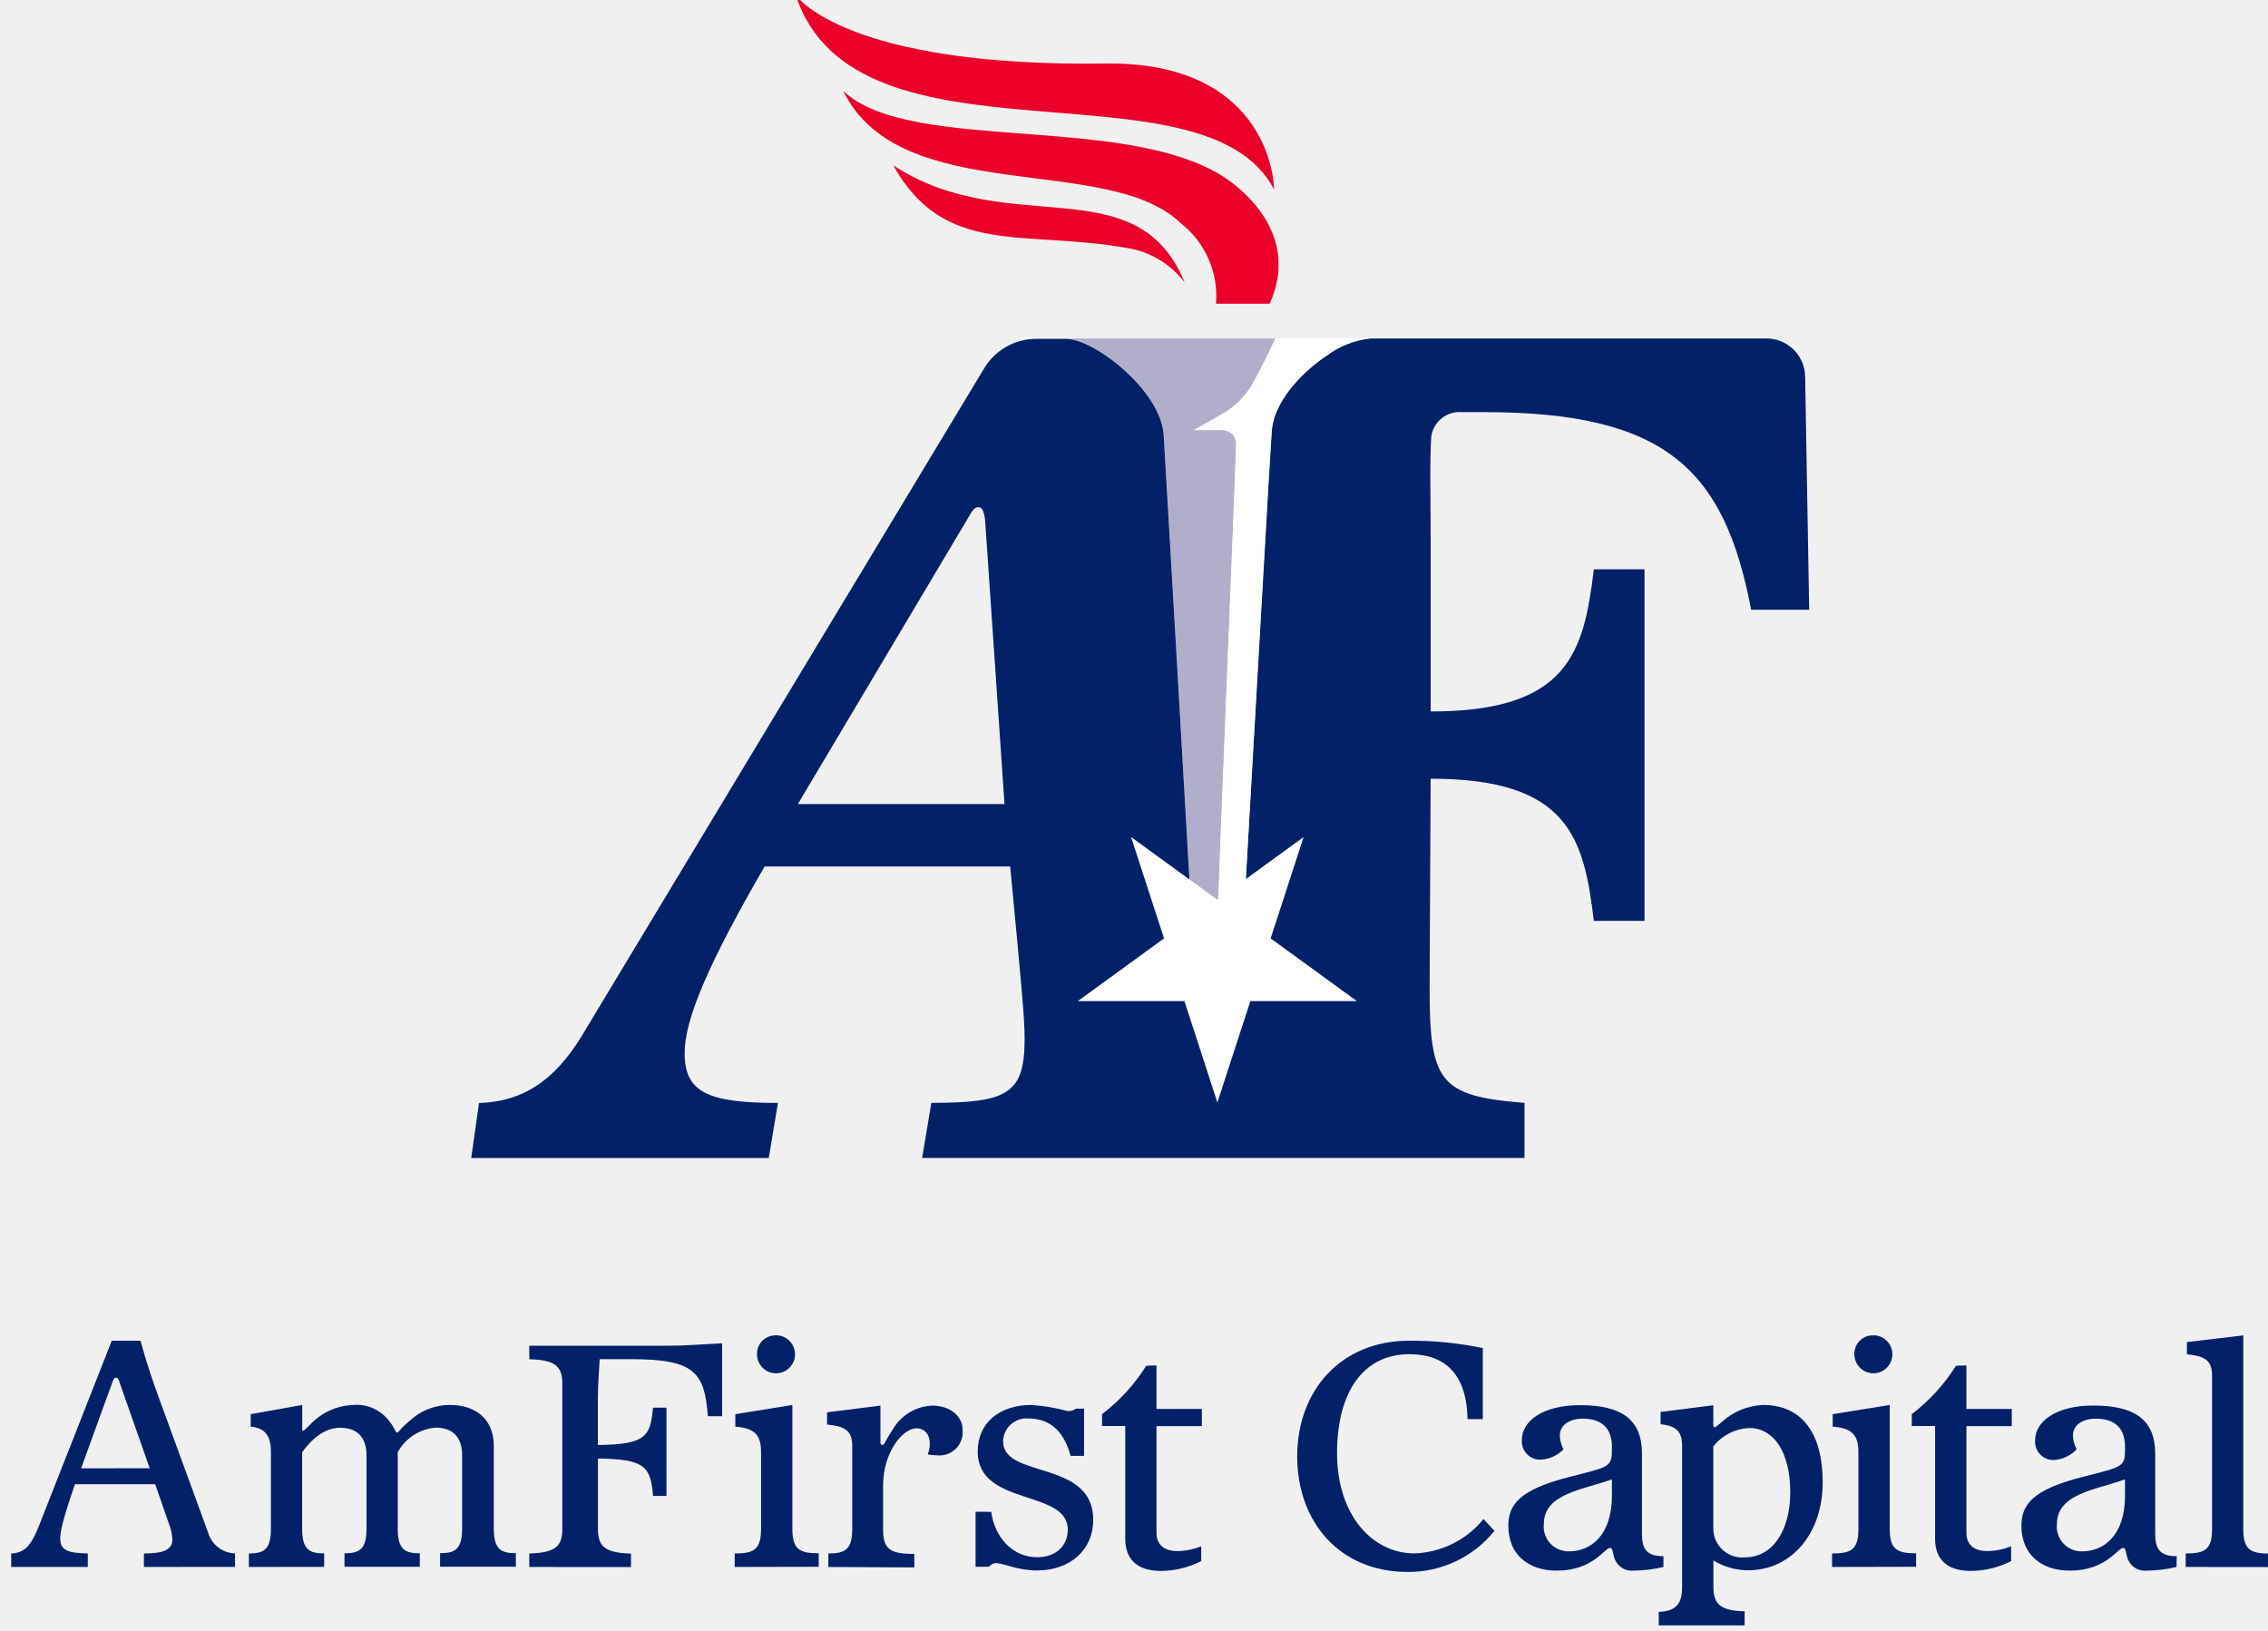
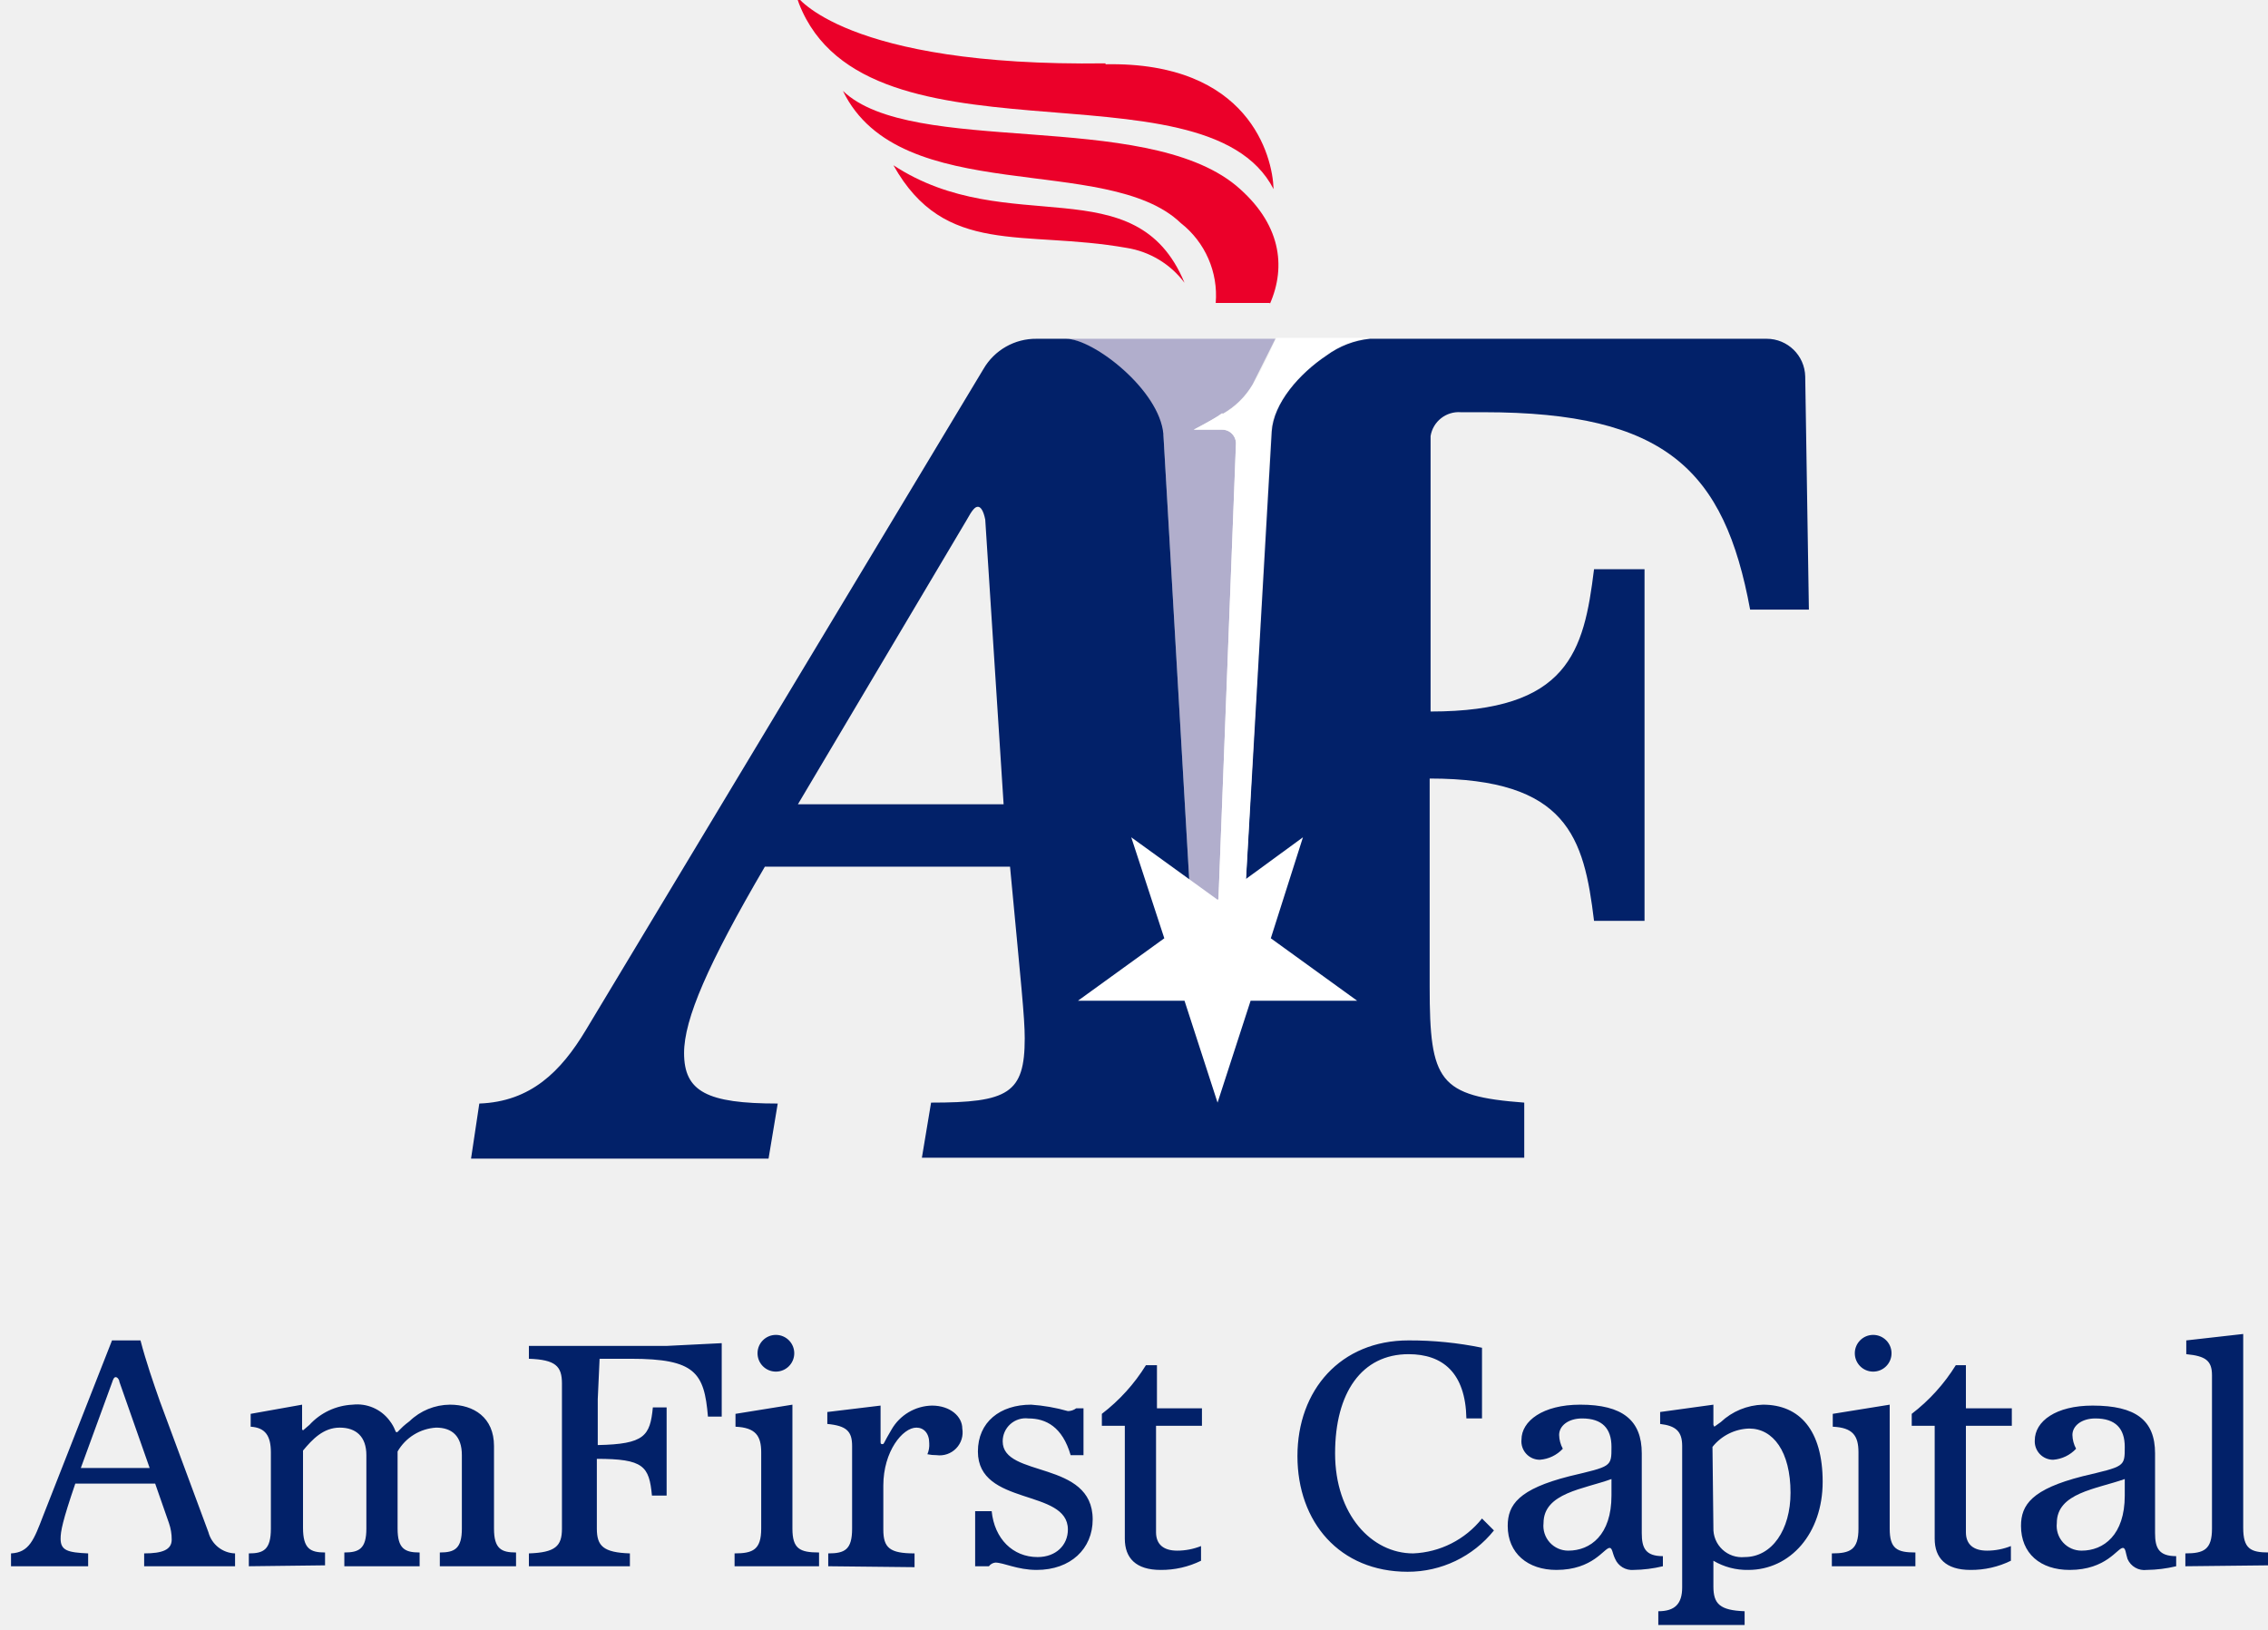
- <svg xmlns="http://www.w3.org/2000/svg" viewBox="0 0 246.96 177.52">
-   <path d="M122.71,27c-11.34-2-19.85,1-25.45-9,12.57,8.24,26.49,0,31.74,12.76A9.85,9.85,0,0,0,122.71,27Z" fill="#eb0029" />
-   <path d="M138.25,33.07h-5.84a10.07,10.07,0,0,0-3.85-8.77l0,0c-7.95-7.7-30.53-1.63-36.75-14.41,7.49,7.17,32.72,2,42.79,10.36C139.5,24.33,140.12,29,138.25,33.07Z" fill="#eb0029" />
-   <path d="M120.39,6.92C136,6.7,138.63,17,138.73,20.64,131.17,6,93.1,19.39,86.65-.53,86.65-.53,91.89,7.32,120.39,6.92Z" fill="#eb0029" />
-   <path d="M126.73,47.28c.07.93,2.38,41.07,3.39,58.61,1.66-.06,3.33-.17,5-.13l.26-4.81-.25,4.44,0,.37c-.82,0-1.91-.12-2.73-.09.52-15.37,1.88-47.31,2.23-57.28a1.5,1.5,0,0,0-1.5-1.55H130s1.66-.92,3.13-1.78a8.84,8.84,0,0,0,3.23-3.2c1.24-2.15,2.52-5,2.52-5H116.12C119.15,36.9,126.34,42.45,126.73,47.28Z" fill="#b1aecc" />
-   <path d="M196.56,41a4.21,4.21,0,0,0-4.21-4.14H149.23a9.59,9.59,0,0,0-4.75,1.86c-3,2-5.8,5.21-6,8.24-.08.78-2,34.7-3.12,54l-.26,4.81c-1.66,0-3.32.07-5,.13-1-17.54-3.32-57.68-3.39-58.61-.39-4.84-7.59-10.39-10.61-10.39h-3.21a6.62,6.62,0,0,0-5.79,3.32c-1.3,2.13-43.33,71.89-43.33,71.89-2.66,4.59-6,7.86-11.61,8l-.85,6h32.4l1-6c-7.74,0-10.16-1.21-10.16-5.44,0-3.63,2.54-9.67,8.71-20.31H110c1.21,12.82,1.57,16.44,1.57,18.74,0,6-1.81,7-10.16,7l-1,6H166v-6c-9.31-.73-10.33-2.3-10.33-12.57l.11-22.73c15,0,16.69,6.41,17.77,15.48h5.52V62h-5.52c-1.09,9.07-2.78,15.48-17.77,15.48V58.06c0-3.72-.11-7.87.07-10.54a3.1,3.1,0,0,1,3.28-2.64h2.45c19.87,0,26.2,6.29,29.1,21.52H197ZM86.88,87.56l18.44-31c.6-1.09.85-1.33,1.21-1.33s.6.36.73,1.33l2.12,31Z" fill="#022169" />
-   <path d="M133.12,45.06c-1.47.86-3.13,1.78-3.13,1.78h3.11a1.5,1.5,0,0,1,1.5,1.55c-.35,10-1.72,41.91-2.23,57.28.82,0,1.91.07,2.73.09l0-.37.25-4.44c1.1-19.26,3-53.18,3.12-54,.18-3,3-6.26,6-8.24a9.59,9.59,0,0,1,4.75-1.86H138.88s-1.28,2.81-2.52,5A8.84,8.84,0,0,1,133.12,45.06Z" fill="#fff" />
-   <polygon points="132.56 120.06 128.97 109.02 117.36 109.02 126.75 102.19 123.16 91.15 132.56 97.98 141.95 91.15 138.36 102.19 147.75 109.02 136.15 109.02 132.56 120.06" fill="#fff" />
-   <path d="M15.67,170.64v-1.47c2.1,0,3.1-.4,3.1-1.5a5.38,5.38,0,0,0-.4-1.8l-1.47-4.24H8.16c-1.4,4.07-1.6,5.21-1.6,5.91,0,1.33.87,1.57,3,1.63v1.47H1.22v-1.47c1.9-.07,2.44-1.5,3.44-4.07L12.17,146H15.3c.63,2.34,1.4,4.61,2.14,6.61l5.21,14.25a3.14,3.14,0,0,0,2.94,2.3v1.47Zm.63-10.75L13,150.49c-.07-.23-.17-.47-.37-.47s-.3.27-.4.53L8.83,159.9Z" fill="#022169" />
-   <path d="M27.1,170.64v-1.47c1.6,0,2.4-.4,2.4-2.67v-8.34c0-1.8-.6-2.64-2.2-2.8V154l5.61-1v2.7c0,.1,0,.1.1.1s.2-.13.73-.63A6.77,6.77,0,0,1,38.44,153a4.44,4.44,0,0,1,3.9,1.7c.73.9.7,1.3.9,1.3s.2-.3,1.33-1.24A6.36,6.36,0,0,1,49,153c2.64,0,4.77,1.4,4.77,4.47v9c0,2.27.8,2.67,2.4,2.67v1.47H47.92v-1.47c1.6,0,2.4-.4,2.4-2.67v-8c0-2.07-1.13-3-2.87-3a5.17,5.17,0,0,0-4.14,2.67v8.34c0,2.27.8,2.67,2.4,2.67v1.47H37.51v-1.47c1.6,0,2.4-.4,2.4-2.67v-8c0-2.07-1.13-3-2.87-3s-3.17,1.3-4.14,2.67v8.34c0,2.27.8,2.67,2.4,2.67v1.47Z" fill="#022169" />
-   <path d="M57.63,170.64v-1.47c2.87-.07,3.6-.8,3.6-2.67V150.69c0-1.87-.73-2.6-3.6-2.67v-1.47h15c2,0,4-.17,6-.27v7.94H77.08c-.37-4.74-1.4-6.21-8.38-6.21H65.3c-.1,1.57-.2,3-.2,4.41v4.94c5.14-.07,5.74-.87,6-4.07h1.47v9.61H71.11c-.27-3.2-.87-4-6-4.07v7.68c0,1.87.73,2.6,3.6,2.67v1.47Z" fill="#022169" />
-   <path d="M80,170.64v-1.47c2.07,0,2.87-.4,2.87-2.67v-8.34c0-1.8-.6-2.64-2.8-2.8V154l6.21-1v13.48c0,2.27.8,2.67,2.87,2.67v1.47Zm4.5-25.23a2.07,2.07,0,1,1-2.07,2.07A2,2,0,0,1,84.47,145.42Z" fill="#022169" />
-   <path d="M90.2,170.64v-1.47c1.8,0,2.6-.4,2.6-2.67v-9c0-1.6-.63-2.17-2.74-2.37v-1.33l5.81-.73v3.9c0,.23,0,.37.23.37s.13-.17,1.07-1.6a5.19,5.19,0,0,1,4.37-2.67c2,0,3.27,1.24,3.27,2.57a2.53,2.53,0,0,1-2.8,2.84,4.78,4.78,0,0,1-1-.1,2.57,2.57,0,0,0,.23-1.17c0-1.13-.67-1.67-1.44-1.67-1.5,0-3.64,2.6-3.64,6.24v4.77c0,2.14.73,2.67,3.4,2.67v1.47Z" fill="#022169" />
-   <path d="M107.93,164.64c.4,2.87,2.4,4.94,5,4.94,2.07,0,3.34-1.27,3.34-3,0-4.44-9.81-2.5-9.81-8.51,0-3.2,2.47-5.07,5.81-5.07a19.62,19.62,0,0,1,4,.67,1.52,1.52,0,0,0,.9-.27h.87v5.14h-1.47c-.83-3.14-2.67-4.07-4.6-4.07a2.54,2.54,0,0,0-2.74,2.5c0,4.1,9.81,1.94,9.81,8.54,0,3.24-2.47,5.51-6.14,5.51-2.14,0-3.6-.8-4.5-.8a1,1,0,0,0-.7.4h-1.47v-6Z" fill="#022169" />
-   <path d="M125.93,148.69v4.74h4.94v1.87h-4.94v11.61c0,1.27.8,2,2.27,2a7,7,0,0,0,2.6-.53V170a9.75,9.75,0,0,1-4.4,1.07c-2.67,0-3.87-1.37-3.87-3.47V155.29H120V154a19.84,19.84,0,0,0,4.81-5.27Z" fill="#022169" />
-   <path d="M162.73,166.71a12,12,0,0,1-9.48,4.47c-7.34,0-12-5.41-12-12.58S146,146,153.46,146a39,39,0,0,1,8,.8v7.74H159.8c-.1-5.07-2.6-7.07-6.34-7.07-5.07,0-7.87,4.2-7.87,10.78,0,6.77,3.87,10.91,8.41,10.91a10.12,10.12,0,0,0,7.54-3.74Z" fill="#022169" />
-   <path d="M181.13,170.64a14.5,14.5,0,0,1-3.24.4,2,2,0,0,1-2.07-1.27c-.23-.6-.17-1.2-.5-1.2-.63,0-1.84,2.47-5.81,2.47-3.14,0-5.27-1.8-5.27-4.87,0-2.3,1.17-3.94,6.67-5.34,4.61-1.17,4.61-1.07,4.61-3.27,0-2-1.07-3.07-3.17-3.07-1.57,0-2.5.8-2.5,1.8a3.29,3.29,0,0,0,.4,1.54,3.76,3.76,0,0,1-2.54,1.13,2,2,0,0,1-2-2.14c0-2.07,2.27-3.8,6.34-3.8,4.67,0,6.74,1.67,6.74,5.27V167c0,1.6.43,2.47,2.34,2.47Zm-5.61-9.54c-3.1,1.13-7.41,1.54-7.41,4.84a2.69,2.69,0,0,0,2.74,3c2.37,0,4.67-1.74,4.67-6.07Z" fill="#022169" />
-   <path d="M180.62,177v-1.47c1.8-.07,2.54-.8,2.54-2.67V157.46c0-1.6-.63-2.17-2.34-2.37v-1.33l5.74-.73v2.17c0,.2.07.23.17.23s.27-.2.7-.53A7.08,7.08,0,0,1,192,153c4,0,6.47,2.8,6.47,8.44S195,171,190.37,171a7.23,7.23,0,0,1-3.8-1.07v2.87c0,1.87.73,2.6,3.4,2.67V177Zm5.94-10.58a3.14,3.14,0,0,0,3.47,3.17c3,0,4.91-2.94,4.91-7.08,0-4.41-1.83-7-4.44-7a5.31,5.31,0,0,0-3.94,2Z" fill="#022169" />
-   <path d="M199.49,170.64v-1.47c2.07,0,2.87-.4,2.87-2.67v-8.34c0-1.8-.6-2.64-2.8-2.8V154l6.21-1v13.48c0,2.27.8,2.67,2.87,2.67v1.47Zm4.5-25.23a2.07,2.07,0,1,1-2.07,2.07A2,2,0,0,1,204,145.42Z" fill="#022169" />
-   <path d="M214.12,148.69v4.74h4.94v1.87h-4.94v11.61c0,1.27.8,2,2.27,2a7,7,0,0,0,2.6-.53V170a9.75,9.75,0,0,1-4.41,1.07c-2.67,0-3.87-1.37-3.87-3.47V155.29h-2.54V154a19.86,19.86,0,0,0,4.81-5.27Z" fill="#022169" />
-   <path d="M237,170.64a14.5,14.5,0,0,1-3.24.4,2,2,0,0,1-2.07-1.27c-.23-.6-.17-1.2-.5-1.2-.63,0-1.84,2.47-5.81,2.47-3.14,0-5.27-1.8-5.27-4.87,0-2.3,1.17-3.94,6.67-5.34,4.61-1.17,4.61-1.07,4.61-3.27,0-2-1.07-3.07-3.17-3.07-1.57,0-2.5.8-2.5,1.8a3.29,3.29,0,0,0,.4,1.54A3.76,3.76,0,0,1,223.6,159a2,2,0,0,1-2-2.14c0-2.07,2.27-3.8,6.34-3.8,4.67,0,6.74,1.67,6.74,5.27V167c0,1.6.43,2.47,2.34,2.47Zm-5.61-9.54c-3.1,1.13-7.41,1.54-7.41,4.84a2.69,2.69,0,0,0,2.74,3c2.37,0,4.67-1.74,4.67-6.07Z" fill="#022169" />
-   <path d="M238,170.64v-1.47c2.07,0,2.87-.4,2.87-2.67V149.85c0-1.6-.63-2.17-2.74-2.37v-1.33l6.14-.73v21.09c0,2.27.8,2.67,2.87,2.67v1.47Z" fill="#022169" />
+ <svg xmlns="http://www.w3.org/2000/svg" viewBox="0 0 247 177.5">
+   <path fill="#eb0029" d="M122.7 27c-11.3-2-19.8 1-25.4-9 12.5 8.2 26.4 0 31.7 12.8a9.8 9.8 0 0 0-6.3-3.8z" />
+   <path fill="#eb0029" d="M138.3 33h-5.9a10 10 0 0 0-3.8-8.7c-8-7.7-30.6-1.6-36.8-14.4 7.5 7.2 32.7 2 42.8 10.3 4.9 4.1 5.5 8.8 3.7 12.9z" />
+   <path fill="#eb0029" d="M120.4 7c15.6-.3 18.2 10 18.3 13.6-7.5-14.6-45.6-1.2-52-21.1 0 0 5.2 7.8 33.7 7.4z" />
+   <path fill="#b1aecc" d="M126.7 47.3l3.4 58.6c1.7 0 3.4-.2 5-.1l.3-4.8-.3 4.4v.4c-.8 0-1.9-.2-2.7-.1l2.2-57.3a1.5 1.5 0 0 0-1.5-1.6H130l3.1-1.7a8.8 8.8 0 0 0 3.3-3.2l2.5-5H116c3 0 10.2 5.6 10.6 10.4z" />
+   <path fill="#022169" d="M196.6 41a4.2 4.2 0 0 0-4.2-4.1h-43.2a9.6 9.6 0 0 0-4.7 1.8c-3 2-5.8 5.2-6 8.3l-3.1 54-.3 4.8-5 .1-3.4-58.6c-.4-4.8-7.6-10.4-10.6-10.4h-3.2a6.6 6.6 0 0 0-5.8 3.3l-43.3 72c-2.7 4.5-6 7.8-11.6 8l-.9 6h32.4l1-6c-7.7 0-10.2-1.3-10.2-5.5 0-3.7 2.6-9.7 8.8-20.3H110c1.2 12.8 1.6 16.4 1.6 18.7 0 6-1.8 7-10.2 7l-1 6H166v-6c-9.3-.7-10.3-2.3-10.3-12.6V84.8c15 0 16.8 6.4 17.9 15.5h5.5V62h-5.5c-1.1 9-2.8 15.5-17.8 15.5V58 47.5a3.1 3.1 0 0 1 3.3-2.6h2.5c19.8 0 26.2 6.3 29 21.5h6.4zM86.9 87.6l18.4-31c.6-1.1.9-1.4 1.2-1.4s.6.4.8 1.4l2 31z" />
+   <path fill="#fff" d="M133.1 45c-1.4 1-3.1 1.8-3.1 1.8h3.1a1.5 1.5 0 0 1 1.5 1.6l-2.2 57.3h2.7v-.3l.3-4.5 3-54c.3-3 3-6.2 6-8.2a9.6 9.6 0 0 1 4.8-1.9H139s-1.3 2.9-2.5 5a8.8 8.8 0 0 1-3.3 3.3z" />
+   <path fill="#fff" d="M132.6 120.1L129 109h-11.6l9.4-6.8-3.6-11 9.4 6.8 9.3-6.8-3.5 11 9.4 6.8h-11.6l-3.6 11.1z" />
+   <path fill="#022169" d="M15.7 170.6v-1.4c2 0 3-.4 3-1.5a5.4 5.4 0 0 0-.3-1.8l-1.5-4.3H8.2c-1.4 4.1-1.6 5.2-1.6 6 0 1.3.8 1.5 3 1.6v1.4H1.2v-1.4c2-.1 2.5-1.5 3.5-4.1l7.5-19.1h3.1c.6 2.3 1.4 4.6 2.1 6.6l5.3 14.3a3.1 3.1 0 0 0 2.9 2.3v1.4zm.6-10.7l-3.3-9.4c0-.2-.2-.5-.4-.5s-.3.3-.4.6l-3.4 9.3zM27.1 170.6v-1.4c1.6 0 2.4-.4 2.4-2.7v-8.3c0-1.8-.6-2.7-2.2-2.8V154l5.6-1v2.7l.1.1.7-.6a6.8 6.8 0 0 1 4.7-2.2 4.4 4.4 0 0 1 4 1.7c.7.9.6 1.3.8 1.3s.2-.3 1.4-1.2A6.4 6.4 0 0 1 49 153c2.6 0 4.8 1.4 4.8 4.5v9c0 2.2.8 2.6 2.4 2.6v1.5h-8.3v-1.5c1.6 0 2.4-.4 2.4-2.6v-8c0-2.1-1.1-3-2.8-3a5.2 5.2 0 0 0-4.2 2.6v8.4c0 2.2.8 2.6 2.4 2.6v1.5h-8.2v-1.5c1.6 0 2.4-.4 2.4-2.6v-8c0-2-1.1-3-2.9-3S34 156.8 33 158v8.4c0 2.3.8 2.7 2.4 2.7v1.4zM57.6 170.6v-1.4c2.9-.1 3.6-.8 3.6-2.7v-15.8c0-1.9-.7-2.6-3.6-2.7v-1.4h15l6-.3v8h-1.5c-.4-4.8-1.4-6.3-8.4-6.3h-3.4l-.2 4.4v5c5.1-.1 5.7-1 6-4.1h1.5v9.6H71c-.3-3.2-.9-4-6-4v7.6c0 1.9.7 2.6 3.6 2.7v1.4zM80 170.6v-1.4c2 0 2.9-.4 2.9-2.7v-8.3c0-1.8-.6-2.7-2.8-2.8V154l6.2-1v13.5c0 2.2.8 2.6 2.9 2.6v1.5zm4.5-25.2a2 2 0 1 1-2 2 2 2 0 0 1 2-2zM90.2 170.6v-1.4c1.8 0 2.6-.4 2.6-2.7v-9c0-1.6-.6-2.2-2.7-2.4v-1.3l5.8-.7v3.9c0 .2 0 .3.2.3s.1-.1 1-1.6a5.2 5.2 0 0 1 4.4-2.6c2 0 3.3 1.2 3.3 2.5a2.5 2.5 0 0 1-2.8 2.9 4.8 4.8 0 0 1-1-.1 2.6 2.6 0 0 0 .2-1.2c0-1.1-.6-1.7-1.4-1.7-1.5 0-3.6 2.6-3.6 6.3v4.8c0 2 .7 2.6 3.4 2.6v1.5zM108 164.6c.3 3 2.3 5 5 5 2 0 3.3-1.3 3.3-3 0-4.5-9.8-2.5-9.8-8.5 0-3.2 2.4-5.1 5.8-5.1a19.6 19.6 0 0 1 4 .7 1.5 1.5 0 0 0 .9-.3h.8v5.1h-1.4c-.9-3.1-2.7-4-4.6-4a2.5 2.5 0 0 0-2.8 2.5c0 4 9.8 2 9.8 8.5 0 3.2-2.4 5.5-6.1 5.5-2.1 0-3.6-.8-4.5-.8a1 1 0 0 0-.7.4h-1.5v-6zM126 148.7v4.7h4.9v1.9h-5v11.6c0 1.3.8 2 2.3 2a7 7 0 0 0 2.6-.5v1.6a9.8 9.8 0 0 1-4.4 1c-2.7 0-3.9-1.3-3.9-3.4v-12.3H120V154a19.8 19.8 0 0 0 4.8-5.3zM162.7 166.7a12 12 0 0 1-9.4 4.5c-7.4 0-12-5.4-12-12.6S146 146 153.4 146a39 39 0 0 1 8 .8v7.7h-1.7c-.1-5-2.6-7-6.3-7-5.1 0-8 4.2-8 10.8 0 6.7 4 10.9 8.5 10.9a10.1 10.1 0 0 0 7.5-3.8zM181.1 170.6a14.5 14.5 0 0 1-3.2.4 2 2 0 0 1-2-1.2c-.3-.6-.3-1.2-.6-1.2-.6 0-1.8 2.4-5.8 2.4-3.1 0-5.3-1.8-5.3-4.8 0-2.3 1.2-4 6.7-5.4 4.6-1.1 4.6-1 4.6-3.2 0-2-1-3.1-3.2-3.1-1.5 0-2.5.8-2.5 1.8a3.3 3.3 0 0 0 .4 1.5 3.8 3.8 0 0 1-2.5 1.2 2 2 0 0 1-2-2.2c0-2 2.3-3.8 6.4-3.8 4.6 0 6.7 1.7 6.7 5.3v8.7c0 1.6.4 2.5 2.3 2.5zm-5.6-9.5c-3 1.1-7.4 1.5-7.4 4.8a2.7 2.7 0 0 0 2.7 3c2.4 0 4.7-1.7 4.7-6z" />
+   <path fill="#022169" d="M180.6 177v-1.5c1.8 0 2.6-.8 2.6-2.6v-15.4c0-1.6-.7-2.2-2.4-2.4v-1.3l5.8-.8v2.2l.1.2.7-.5a7 7 0 0 1 4.6-1.9c4 0 6.5 2.8 6.5 8.4s-3.5 9.6-8.1 9.6a7.2 7.2 0 0 1-3.8-1v2.8c0 1.9.7 2.6 3.4 2.7v1.5zm6-10.6a3.1 3.1 0 0 0 3.4 3.2c3 0 5-3 5-7 0-4.5-1.9-7-4.5-7a5.3 5.3 0 0 0-4 2zM199.5 170.6v-1.4c2 0 2.9-.4 2.9-2.7v-8.3c0-1.8-.6-2.7-2.8-2.8V154l6.2-1v13.5c0 2.2.8 2.6 2.8 2.6v1.5zm4.5-25.2a2 2 0 1 1-2 2 2 2 0 0 1 2-2zM214.1 148.7v4.7h5v1.9h-5v11.6c0 1.3.8 2 2.3 2a7 7 0 0 0 2.6-.5v1.6a9.8 9.8 0 0 1-4.4 1c-2.7 0-3.9-1.3-3.9-3.4v-12.3h-2.5V154a19.9 19.9 0 0 0 4.8-5.3zM237 170.6a14.5 14.5 0 0 1-3.2.4 2 2 0 0 1-2.1-1.2c-.2-.6-.2-1.2-.5-1.2-.6 0-1.8 2.4-5.8 2.4-3.2 0-5.3-1.8-5.3-4.8 0-2.3 1.2-4 6.7-5.4 4.6-1.1 4.6-1 4.6-3.2 0-2-1-3.1-3.2-3.1-1.5 0-2.5.8-2.5 1.8a3.3 3.3 0 0 0 .4 1.5 3.8 3.8 0 0 1-2.5 1.2 2 2 0 0 1-2-2.1c0-2.1 2.3-3.8 6.3-3.8 4.7 0 6.8 1.6 6.8 5.2v8.7c0 1.6.4 2.5 2.3 2.5zm-5.6-9.5c-3.1 1.1-7.4 1.5-7.4 4.8a2.7 2.7 0 0 0 2.7 3c2.4 0 4.7-1.7 4.7-6zM238 170.6v-1.4c2 0 2.9-.4 2.9-2.7v-16.7c0-1.6-.7-2.1-2.8-2.3V146l6.2-.7v21.1c0 2.3.8 2.7 2.8 2.7v1.4z" />
</svg>
